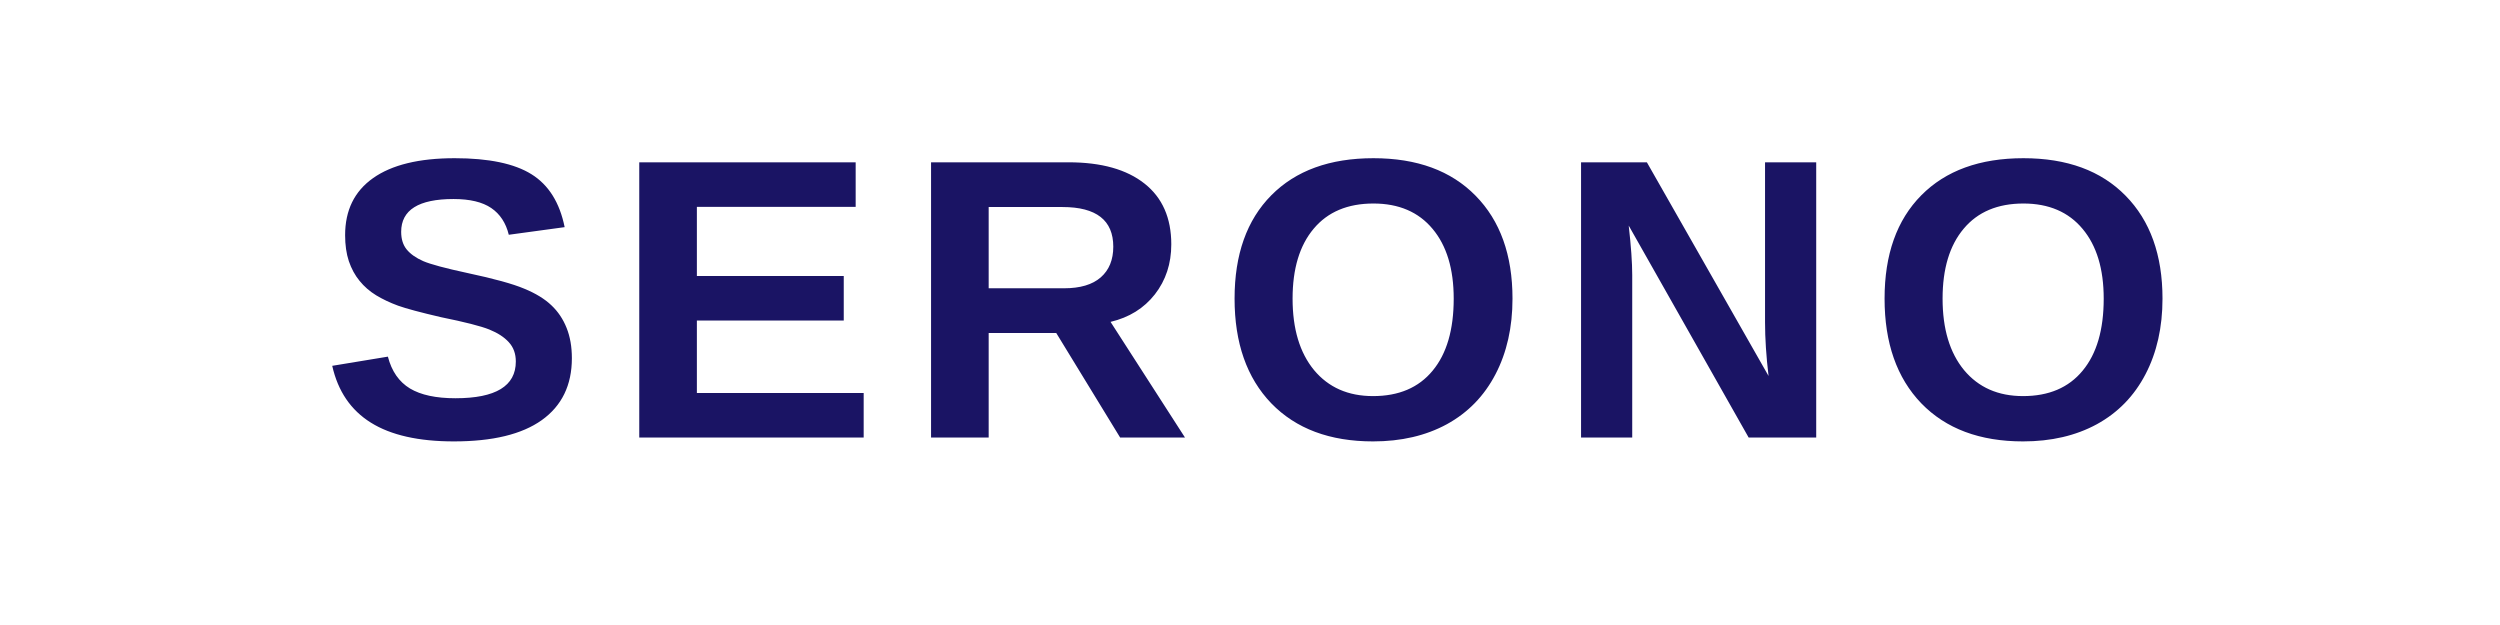
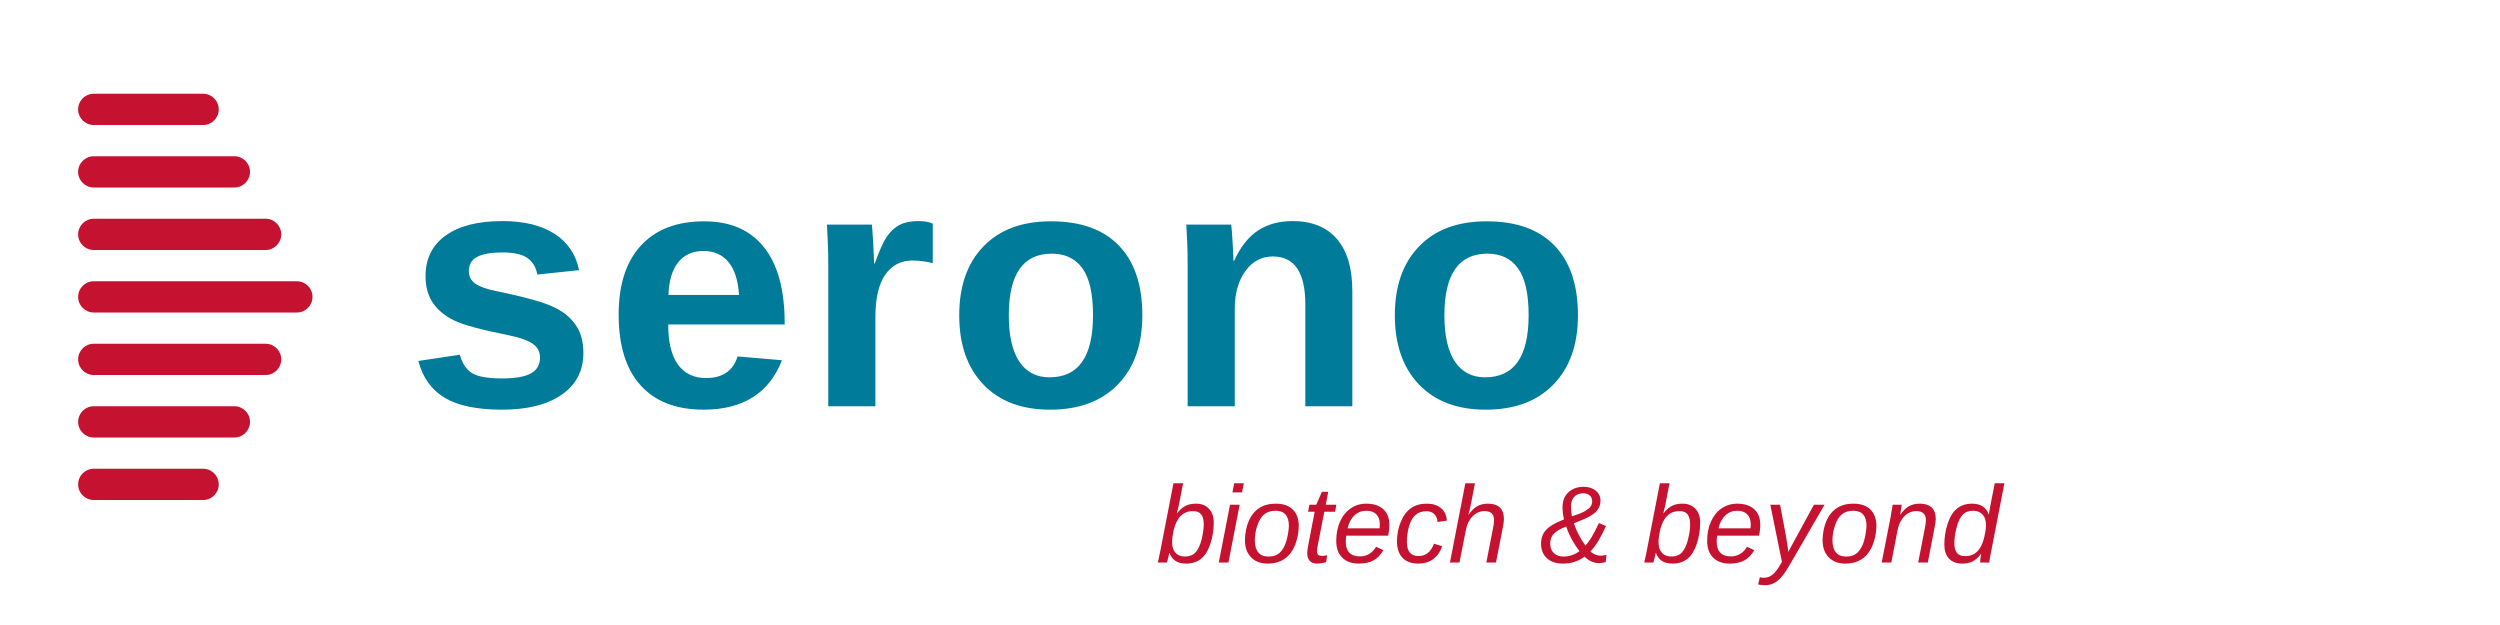
- <svg xmlns="http://www.w3.org/2000/svg" viewBox="0 0 200 50">
-   <text x="100" y="35" font-family="'Helvetica Neue', Arial, sans-serif" font-size="32" font-weight="600" fill="#1A1464" text-anchor="middle" letter-spacing="2">SERONO</text>
+ <svg xmlns="http://www.w3.org/2000/svg" viewBox="0 0 320 80">
+   <g transform="translate(10, 12)">
+     <rect x="0" y="0" width="18" height="4" rx="2" fill="#C41230" />
+     <rect x="0" y="8" width="22" height="4" rx="2" fill="#C41230" />
+     <rect x="0" y="16" width="26" height="4" rx="2" fill="#C41230" />
+     <rect x="0" y="24" width="30" height="4" rx="2" fill="#C41230" />
+     <rect x="0" y="32" width="26" height="4" rx="2" fill="#C41230" />
+     <rect x="0" y="40" width="22" height="4" rx="2" fill="#C41230" />
+     <rect x="0" y="48" width="18" height="4" rx="2" fill="#C41230" />
+   </g>
+   <text x="52" y="52" font-family="'Helvetica Neue', Arial, sans-serif" font-size="44" font-weight="700" fill="#007B99" letter-spacing="1">serono</text>
+   <text x="148" y="72" font-family="'Helvetica Neue', Arial, sans-serif" font-size="14" font-weight="400" fill="#C41230" font-style="italic">biotech &amp; beyond</text>
</svg>
